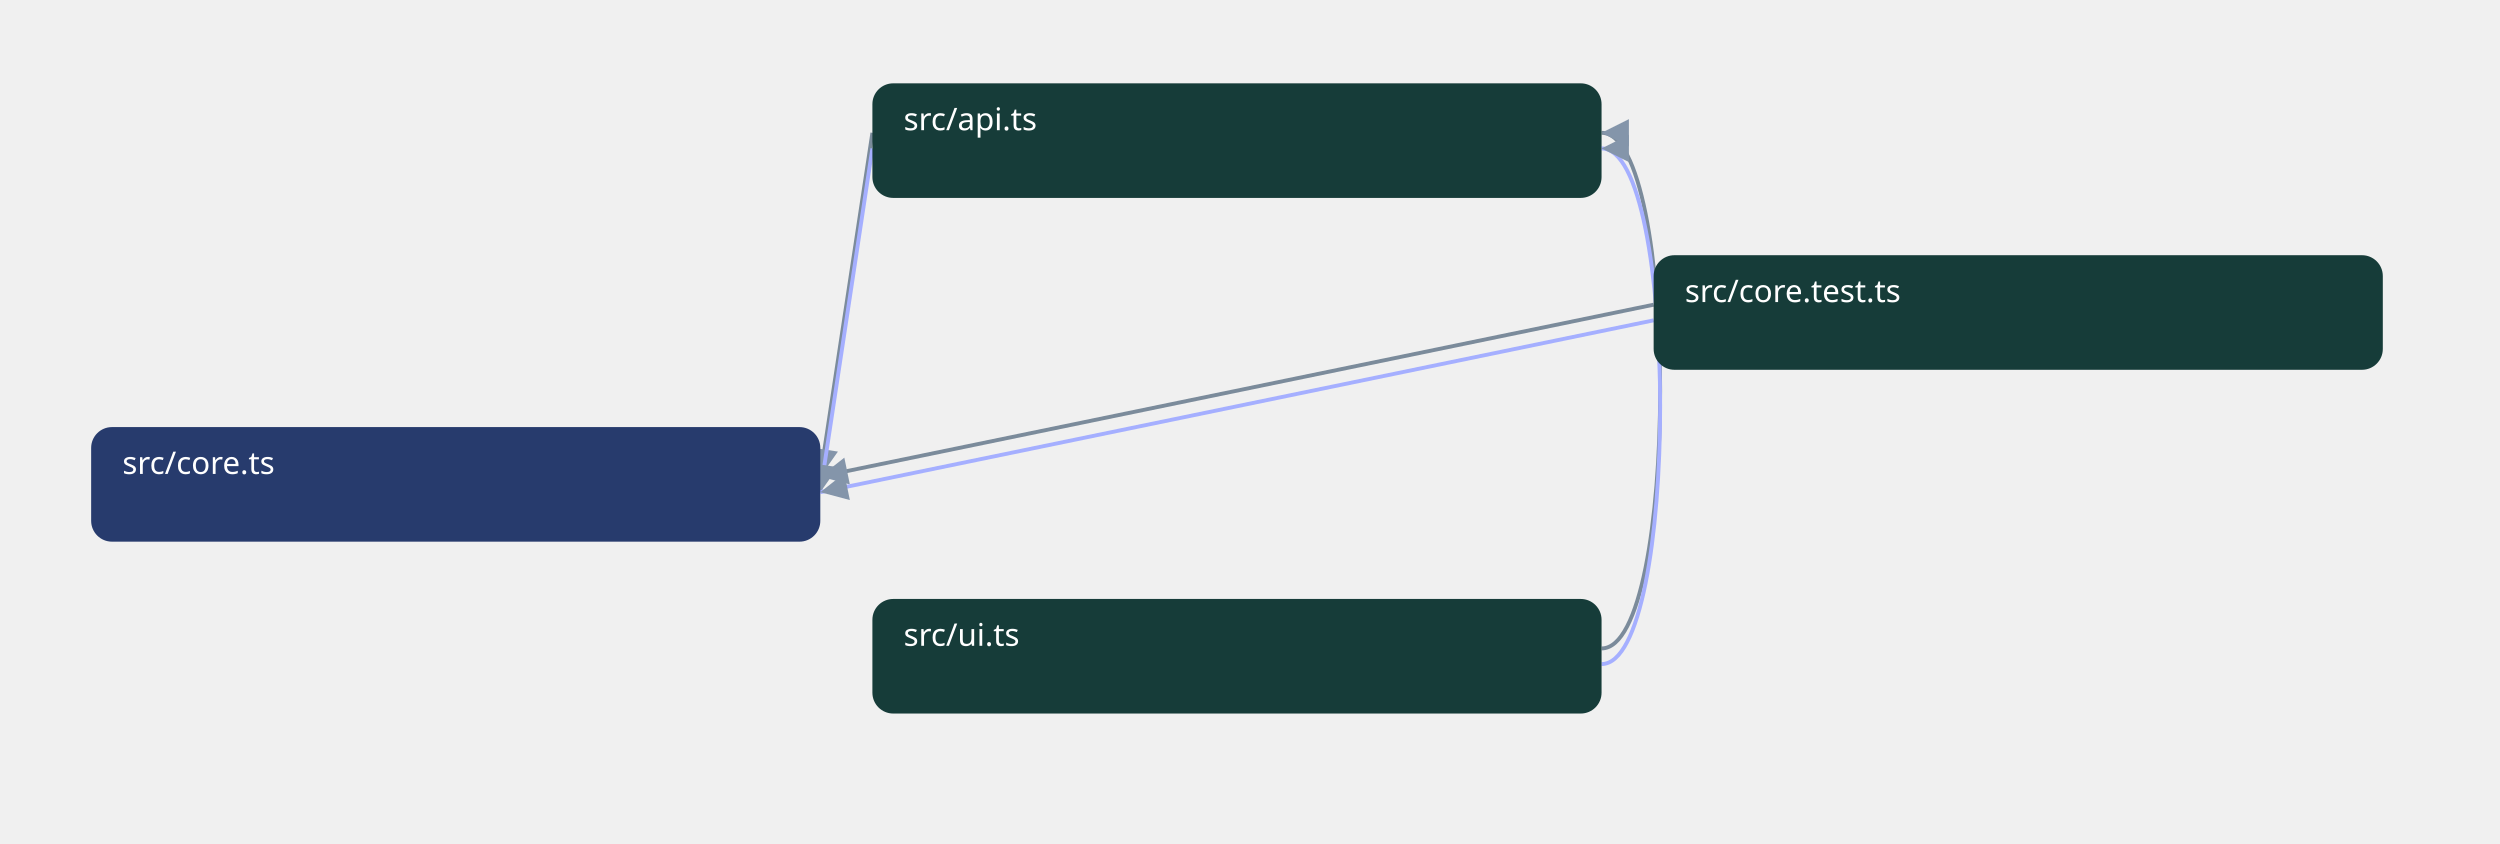
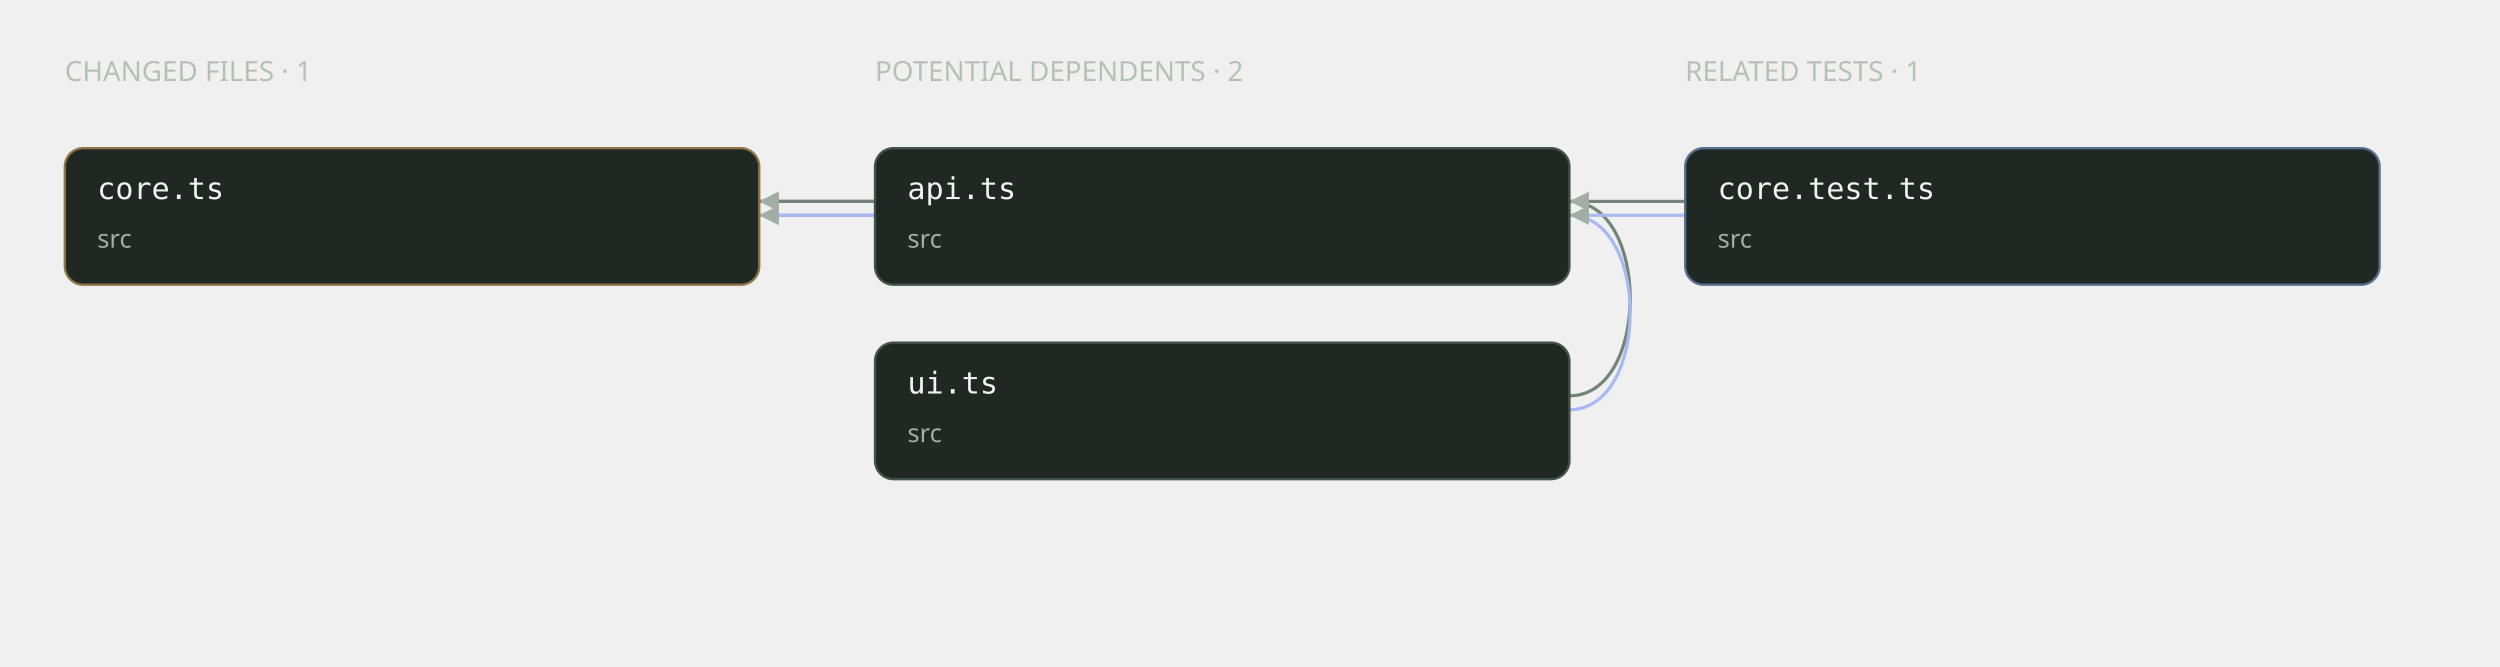
- <svg xmlns="http://www.w3.org/2000/svg" role="img" aria-label="Importers point to dependencies. First 4 of 4 files; use the full list for details." viewBox="0 0 960 324">
+ <svg xmlns="http://www.w3.org/2000/svg" id="map-svg" role="group" aria-label="Importers point to dependencies. 4 of 4 candidates drawn; all files are available in the list." viewBox="0 0 1080 288">
  <defs>
-     <marker id="arrow" viewBox="0 0 10 10" refX="10" refY="5" markerWidth="7" markerHeight="7" orient="auto-start-reverse">
-       <path d="M 0 0 L 10 5 L 0 10 z" fill="#8495aa" />
+     <marker id="arrow" viewBox="0 0 10 10" refX="10" refY="5" markerWidth="6" markerHeight="6" orient="auto-start-reverse">
+       <path d="M 0 0 L 10 5 L 0 10 z" fill="#a1ada5" />
    </marker>
  </defs>
-   <path d="M335 51 L315 183" data-from="file:src/api.ts" data-to="file:src/core.ts" stroke="#7b8b9b" stroke-width="1.5" fill="none" marker-end="url(#arrow)" />
-   <path d="M635 117 L315 183" data-from="file:src/core.test.ts" data-to="file:src/core.ts" stroke="#7b8b9b" stroke-width="1.5" fill="none" marker-end="url(#arrow)" />
-   <path d="M615 249 C645 249 645 51 615 51" data-from="file:src/ui.ts" data-to="file:src/api.ts" stroke="#7b8b9b" stroke-width="1.5" fill="none" marker-end="url(#arrow)" />
-   <path d="M335 57 L315 189" data-from="file:src/api.ts" data-to="file:src/core.ts" stroke="#a5afff" stroke-width="1.5" fill="none" marker-end="url(#arrow)" />
-   <path d="M635 123 L315 189" data-from="file:src/core.test.ts" data-to="file:src/core.ts" stroke="#a5afff" stroke-width="1.5" fill="none" marker-end="url(#arrow)" />
-   <path d="M615 255 C645 255 645 57 615 57" data-from="file:src/ui.ts" data-to="file:src/api.ts" stroke="#a5afff" stroke-width="1.5" fill="none" marker-end="url(#arrow)" />
-   <g data-node="file:src/api.ts">
-     <rect x="335" y="32" width="280" height="44" rx="8" fill="#163c39" />
-     <text x="347" y="50" fill="#fff" font-family="system-ui" font-size="12">src/api.ts</text>
+   <text x="28" y="35" fill="#b4c1b7" font-family="system-ui" font-size="12">CHANGED FILES · 1</text>
+   <text x="378" y="35" fill="#b4c1b7" font-family="system-ui" font-size="12">POTENTIAL DEPENDENTS · 2</text>
+   <text x="728" y="35" fill="#b4c1b7" font-family="system-ui" font-size="12">RELATED TESTS · 1</text>
+   <path d="M378 87 C353 87 353 87 328 87" data-from="file:src/api.ts" data-to="file:src/core.ts" stroke="#748479" stroke-width="1.4" fill="none" marker-end="url(#arrow)" />
+   <path d="M728 87 C528 87 528 87 328 87" data-from="file:src/core.test.ts" data-to="file:src/core.ts" stroke="#748479" stroke-width="1.4" fill="none" marker-end="url(#arrow)" />
+   <path d="M678 171 C713 171 713 87 678 87" data-from="file:src/ui.ts" data-to="file:src/api.ts" stroke="#748479" stroke-width="1.4" fill="none" marker-end="url(#arrow)" />
+   <path d="M378 93 C353 93 353 93 328 93" data-from="file:src/api.ts" data-to="file:src/core.ts" stroke="#a8b8f1" stroke-width="1.4" fill="none" marker-end="url(#arrow)" />
+   <path d="M728 93 C528 93 528 93 328 93" data-from="file:src/core.test.ts" data-to="file:src/core.ts" stroke="#a8b8f1" stroke-width="1.4" fill="none" marker-end="url(#arrow)" />
+   <path d="M678 177 C713 177 713 93 678 93" data-from="file:src/ui.ts" data-to="file:src/api.ts" stroke="#a8b8f1" stroke-width="1.4" fill="none" marker-end="url(#arrow)" />
+   <g class="graph-node" data-node="file:src/api.ts" data-role="impact" tabindex="0" role="button" aria-label="Inspect src/api.ts" aria-pressed="false">
+     <rect x="378" y="64" width="300" height="59" rx="8" fill="#202823" stroke="#435347" />
+     <text x="392" y="86" fill="#eff4ef" font-family="ui-monospace,monospace" font-size="13">api.ts</text>
+     <text x="392" y="107" fill="#a1ada5" font-family="system-ui" font-size="11">src</text>
  </g>
-   <g data-node="file:src/core.test.ts">
-     <rect x="635" y="98" width="280" height="44" rx="8" fill="#163c39" />
-     <text x="647" y="116" fill="#fff" font-family="system-ui" font-size="12">src/core.test.ts</text>
+   <g class="graph-node" data-node="file:src/core.test.ts" data-role="test" tabindex="0" role="button" aria-label="Inspect src/core.test.ts" aria-pressed="false">
+     <rect x="728" y="64" width="300" height="59" rx="8" fill="#202823" stroke="#58708d" />
+     <text x="742" y="86" fill="#eff4ef" font-family="ui-monospace,monospace" font-size="13">core.test.ts</text>
+     <text x="742" y="107" fill="#a1ada5" font-family="system-ui" font-size="11">src</text>
  </g>
-   <g data-node="file:src/core.ts">
-     <rect x="35" y="164" width="280" height="44" rx="8" fill="#273b6d" />
-     <text x="47" y="182" fill="#fff" font-family="system-ui" font-size="12">src/core.ts</text>
+   <g class="graph-node" data-node="file:src/core.ts" data-role="changed" tabindex="0" role="button" aria-label="Inspect src/core.ts" aria-pressed="false">
+     <rect x="28" y="64" width="300" height="59" rx="8" fill="#202823" stroke="#8d7245" />
+     <text x="42" y="86" fill="#eff4ef" font-family="ui-monospace,monospace" font-size="13">core.ts</text>
+     <text x="42" y="107" fill="#a1ada5" font-family="system-ui" font-size="11">src</text>
  </g>
-   <g data-node="file:src/ui.ts">
-     <rect x="335" y="230" width="280" height="44" rx="8" fill="#163c39" />
-     <text x="347" y="248" fill="#fff" font-family="system-ui" font-size="12">src/ui.ts</text>
+   <g class="graph-node" data-node="file:src/ui.ts" data-role="impact" tabindex="0" role="button" aria-label="Inspect src/ui.ts" aria-pressed="false">
+     <rect x="378" y="148" width="300" height="59" rx="8" fill="#202823" stroke="#435347" />
+     <text x="392" y="170" fill="#eff4ef" font-family="ui-monospace,monospace" font-size="13">ui.ts</text>
+     <text x="392" y="191" fill="#a1ada5" font-family="system-ui" font-size="11">src</text>
  </g>
</svg>
